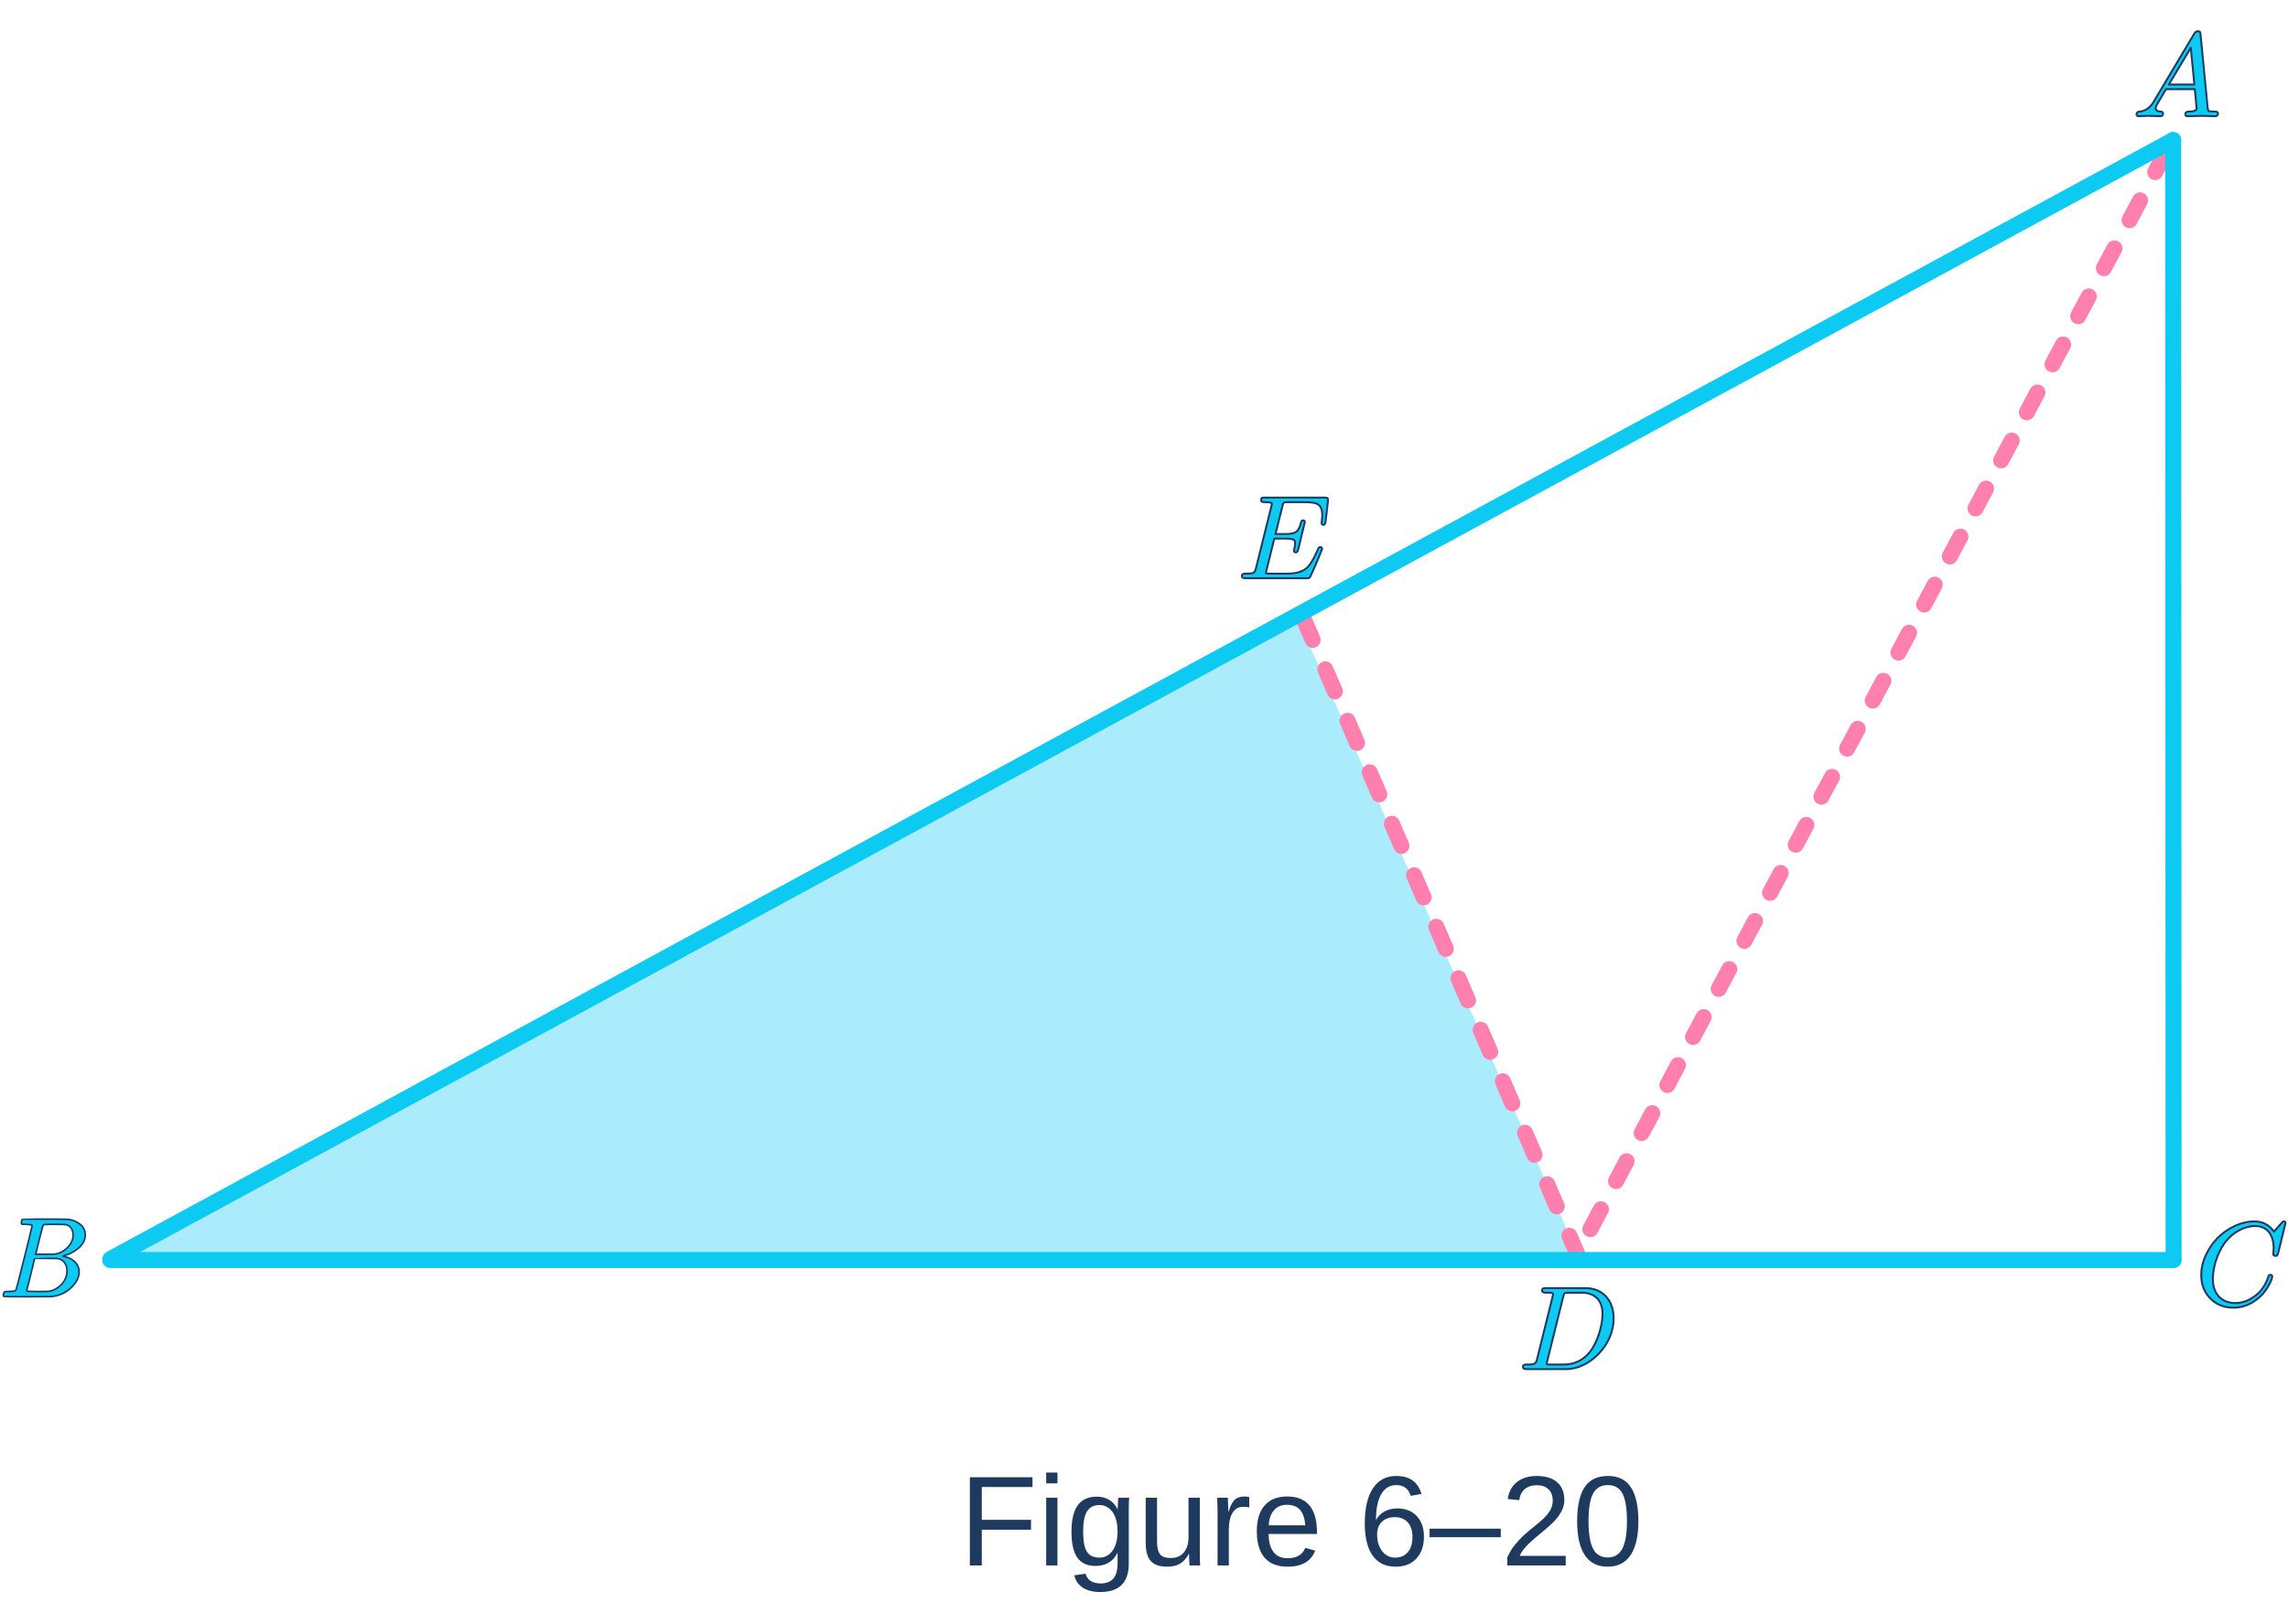
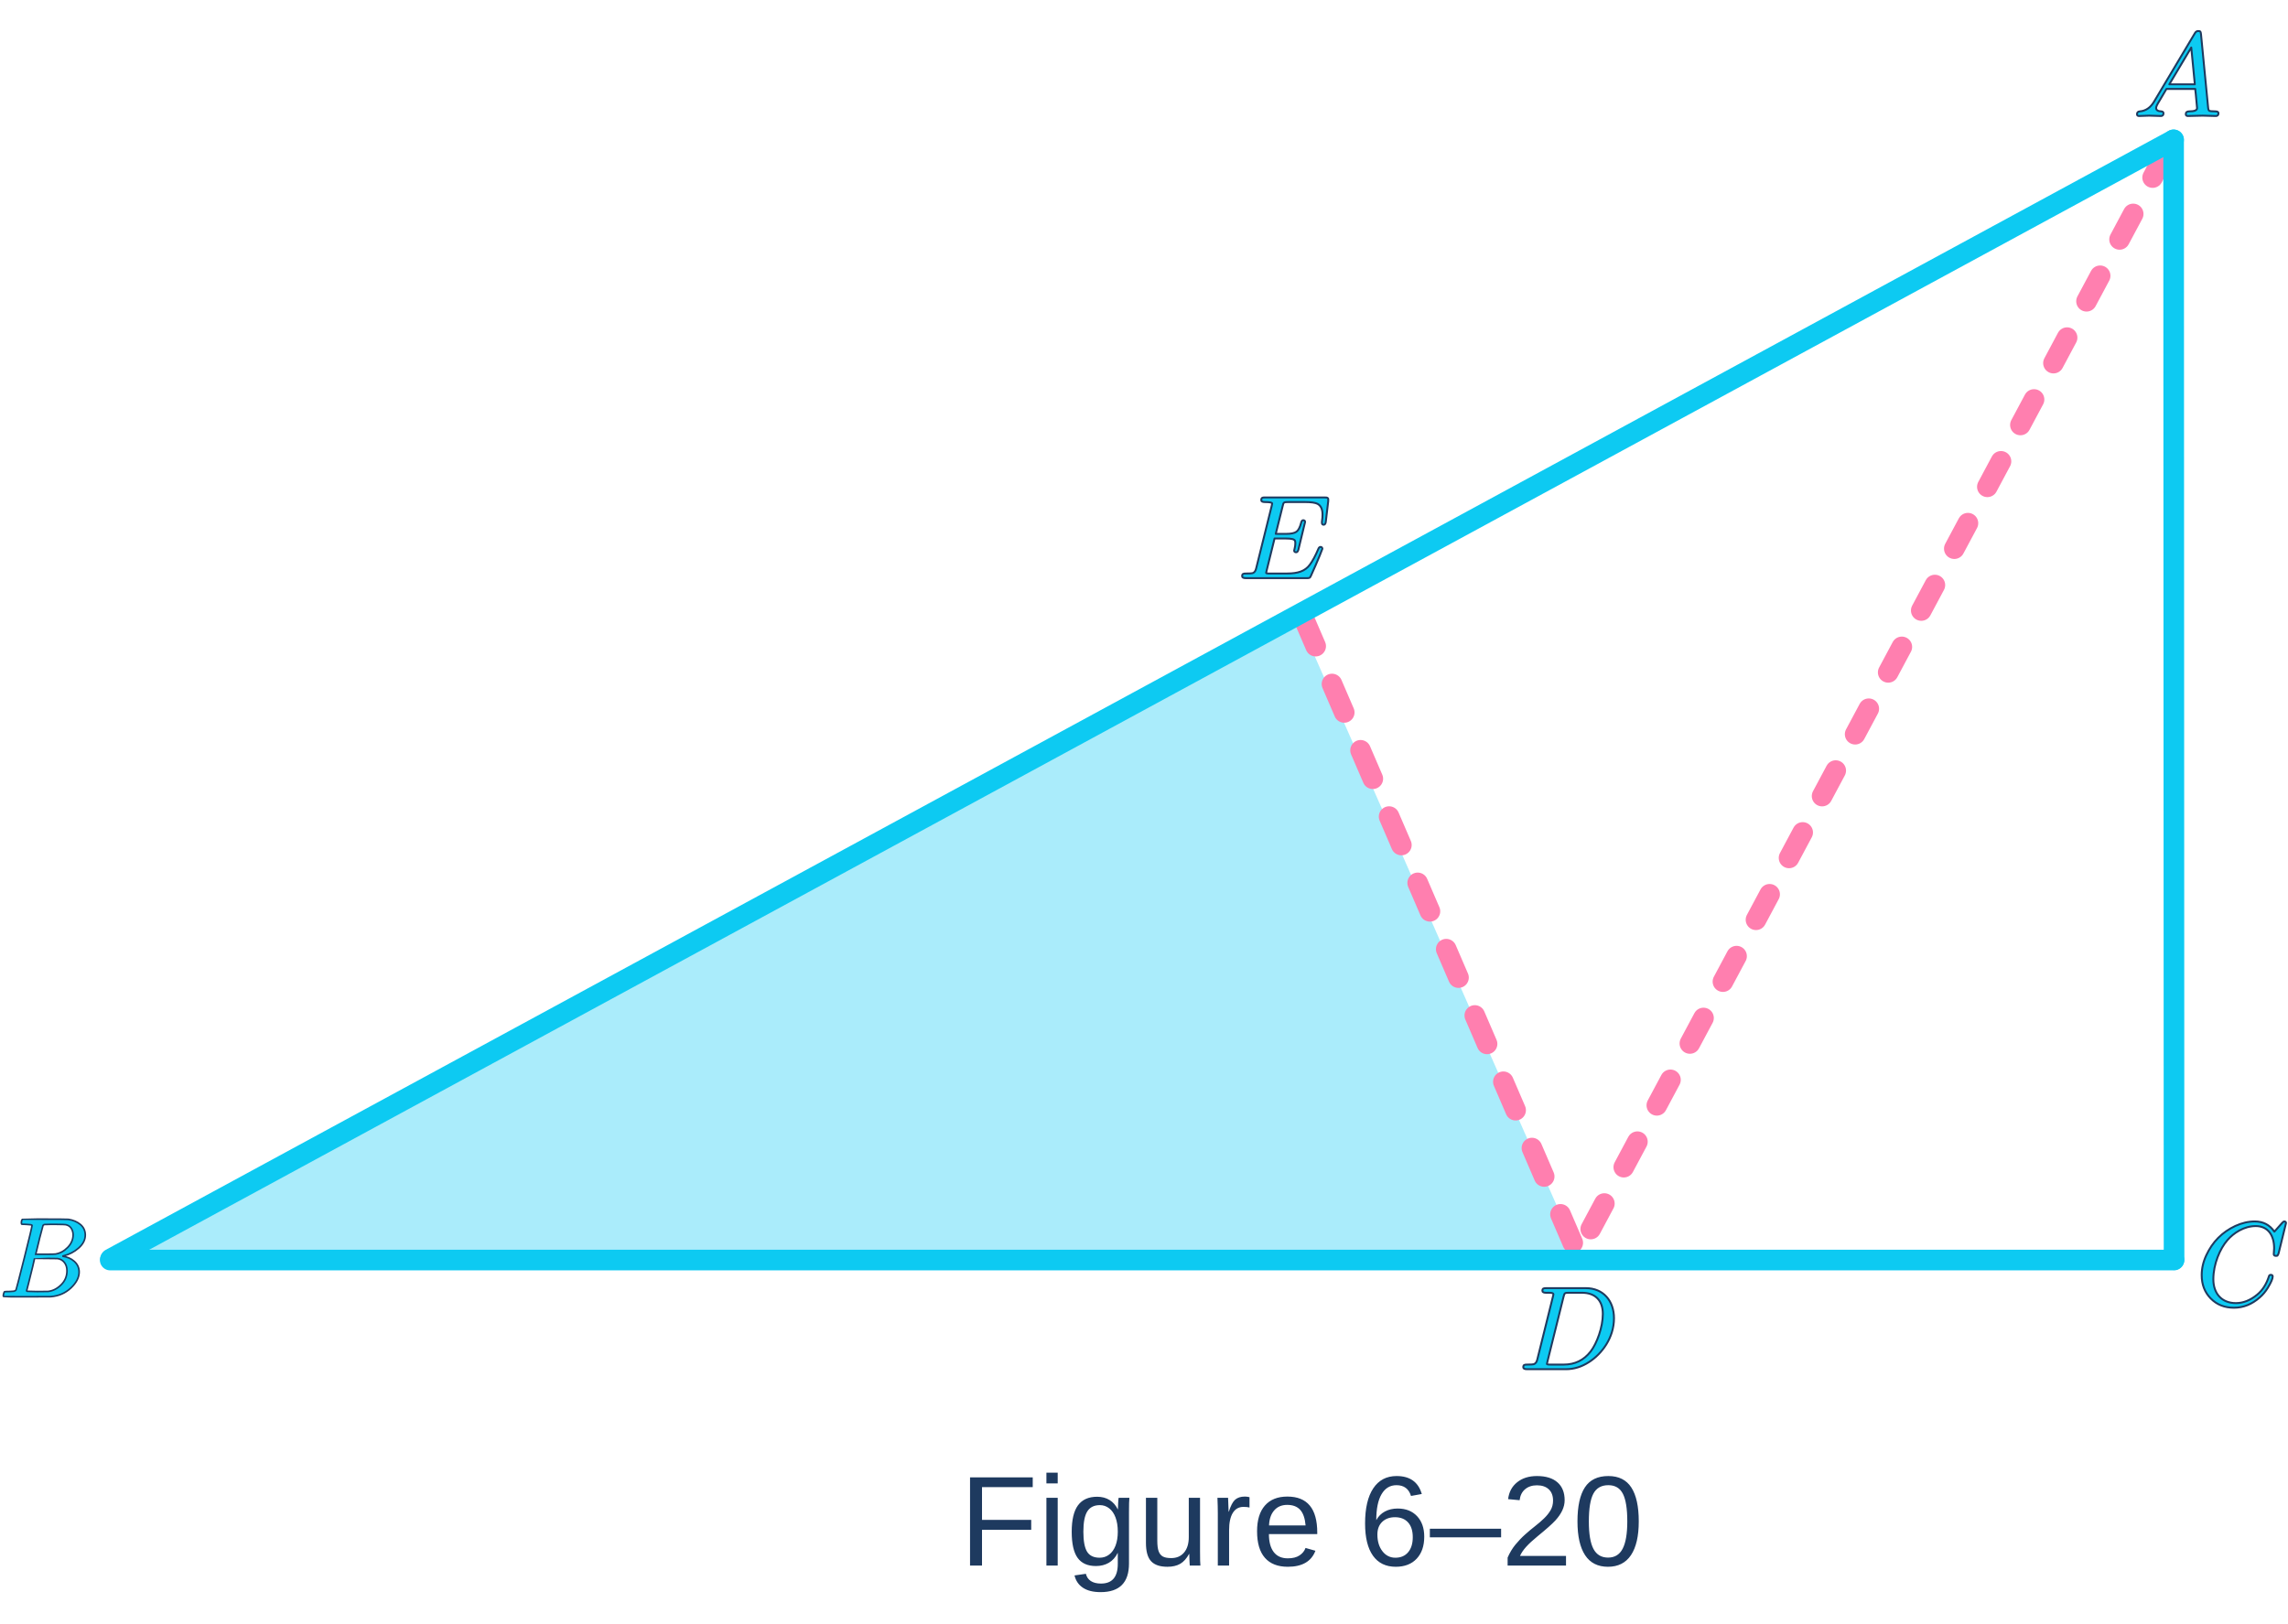
- <svg xmlns="http://www.w3.org/2000/svg" width="310" height="220" viewBox="0 0 1190 813" version="1.1" xml:space="preserve" style="fill-rule:evenodd;clip-rule:evenodd;stroke-linecap:round;stroke-linejoin:round;stroke-miterlimit:1.5;">
-   <path d="M1126.44,63.471l-306.113,572.997" style="fill:none;stroke:#ff7faf;stroke-width:8.33px;stroke-dasharray:11.67,16.67,0,0,0,0;" />
-   <g transform="matrix(66.6667,0,0,66.6667,854.749,798.672)">
-     </g>
-   <text x="498.955px" y="798.672px" style="font-family:'ArialMT', 'Arial', sans-serif;font-size:66.667px;fill:#1e3a5f;">Figure 6–20</text>
-   <path d="M1130.27,57.105l0.236,582.493" style="fill:none;stroke:#0dcaf2;stroke-width:8.33px;" />
+ <svg xmlns="http://www.w3.org/2000/svg" width="310" height="220" viewBox="0 0 1156 790" version="1.1" xml:space="preserve" style="fill-rule:evenodd;clip-rule:evenodd;stroke-linecap:round;stroke-linejoin:round;stroke-miterlimit:1.5;">
+   <path d="M1094.48,61.671l-297.43,556.744" style="fill:none;stroke:#ff7faf;stroke-width:10.42px;stroke-dasharray:14.59,20.85,0,0,0,0;" />
+   <text x="484.796px" y="776.019px" style="font-family:'ArialMT', 'Arial', sans-serif;font-size:64.776px;fill:#1e3a5f;">Figure 6–20</text>
+   <path d="M1098.2,55.485l0.229,565.972" style="fill:none;stroke:#0dcaf2;stroke-width:10.42px;" />
  <g>
-     <g>
-       <path id="MJX-51-NCM-I-1D434" d="M1117.53,44.517c1.111,0 4.939,0.185 6.112,0.185c0.926,0 1.358,-0.494 1.358,-1.42c-0,-0.555 -0.371,-0.926 -1.173,-0.987c-1.79,-0.062 -2.655,-0.68 -2.655,-1.853c0,-0.555 0.556,-1.79 1.729,-3.642c1.667,-2.778 2.84,-4.815 3.642,-6.173l15.002,-0c-0,0.432 0.062,1.296 0.247,2.654c0.432,4.507 0.679,6.976 0.679,7.285c-0,1.173 -1.358,1.729 -4.136,1.729c-1.173,-0 -1.729,0.493 -1.729,1.481c0,0.618 0.37,0.926 1.111,0.926c1.482,0 6.174,-0.185 7.655,-0.185c1.235,0 5.618,0.185 6.853,0.185c0.926,0 1.358,-0.494 1.358,-1.481c0,-0.618 -0.555,-0.926 -1.667,-0.926c-1.728,-0 -2.778,-0.124 -3.086,-0.309c-0.309,-0.185 -0.556,-0.741 -0.618,-1.667l-3.704,-38.152c-0.185,-1.173 -0.123,-1.667 -1.42,-1.667c-0.741,-0 -1.358,0.37 -1.79,1.173l-21.237,35.621c-1.852,3.087 -4.321,4.754 -7.346,5.001c-0.988,0.061 -1.482,0.555 -1.482,1.481c-0,0.618 0.37,0.926 1.049,0.926c0.988,0 4.26,-0.185 5.248,-0.185m21.916,-35.436l1.852,19.138l-13.273,-0l11.421,-19.138Z" style="fill:#0dcaf2;fill-rule:nonzero;stroke:#1e3a5f;stroke-width:1px;stroke-linecap:butt;stroke-miterlimit:2;" />
-     </g>
+     <path id="MJX-51-NCM-I-1D434" d="M1085.83,43.254c1.08,0 4.799,0.18 5.939,0.18c0.899,0 1.319,-0.48 1.319,-1.38c0,-0.539 -0.36,-0.899 -1.14,-0.959c-1.739,-0.06 -2.579,-0.66 -2.579,-1.8c-0,-0.539 0.54,-1.739 1.68,-3.539c1.619,-2.699 2.759,-4.678 3.538,-5.998l14.577,0c-0,0.42 0.06,1.26 0.24,2.579c0.42,4.379 0.66,6.778 0.66,7.078c-0,1.14 -1.32,1.68 -4.019,1.68c-1.14,0 -1.68,0.479 -1.68,1.439c0,0.601 0.36,0.9 1.08,0.9c1.439,0 5.998,-0.18 7.437,-0.18c1.2,0 5.459,0.18 6.659,0.18c0.9,0 1.319,-0.48 1.319,-1.439c0,-0.6 -0.539,-0.9 -1.619,-0.9c-1.679,0 -2.699,-0.12 -2.999,-0.3c-0.3,-0.18 -0.54,-0.72 -0.6,-1.62l-3.599,-37.069c-0.18,-1.14 -0.12,-1.62 -1.38,-1.62c-0.72,-0 -1.319,0.359 -1.739,1.14l-20.635,34.61c-1.799,3 -4.198,4.619 -7.137,4.859c-0.96,0.06 -1.44,0.54 -1.44,1.439c-0,0.601 0.359,0.9 1.019,0.9c0.96,0 4.139,-0.18 5.099,-0.18m21.294,-34.431l1.8,18.596l-12.897,-0l11.097,-18.596Z" style="fill:#0dcaf2;fill-rule:nonzero;stroke:#1e3a5f;stroke-width:0.97px;stroke-linecap:butt;stroke-miterlimit:2;" />
  </g>
  <g>
-     <g>
-       <path id="MJX-51-NCM-I-1D436" d="M1150.93,649.76c-0,-7.902 3.457,-15.928 7.346,-20.373c3.149,-3.642 8.581,-7.284 14.693,-7.284c6.421,-0 9.569,4.877 9.569,11.544c0,0.556 -0.185,2.531 -0.185,3.087c-0,0.555 0.37,0.864 1.173,0.864c0.309,0 0.556,-0.062 0.741,-0.123c0.308,-0.433 0.494,-0.865 0.617,-1.297l3.828,-15.619c-0,-0.555 -0.309,-0.864 -0.926,-0.864c-0.247,-0 -0.618,0.247 -1.112,0.803l-4.012,4.506c-2.408,-3.519 -5.803,-5.309 -10.187,-5.309c-3.395,-0 -6.729,0.803 -10.124,2.346c-6.853,3.21 -11.853,8.272 -15.064,15.187c-1.605,3.395 -2.407,6.852 -2.407,10.371c-0,4.939 1.543,8.952 4.692,12.162c3.148,3.21 7.161,4.815 12.1,4.815c4.877,0 9.322,-1.79 13.334,-5.309c1.667,-1.42 3.087,-3.148 4.26,-5.062c1.667,-2.778 2.531,-4.692 2.531,-5.865c0,-0.556 -0.308,-0.864 -0.987,-0.864c-0.556,-0 -0.865,0.247 -0.988,0.802c-1.297,4.013 -3.334,7.223 -6.112,9.507c-3.519,2.902 -7.223,4.384 -11.051,4.384c-7.408,-0 -11.729,-5.001 -11.729,-12.409Z" style="fill:#0dcaf2;fill-rule:nonzero;stroke:#1e3a5f;stroke-width:1px;stroke-linecap:butt;stroke-miterlimit:2;" />
-     </g>
+     <path id="MJX-51-NCM-I-1D436" d="M1118.28,631.33c-0,-7.677 3.359,-15.476 7.137,-19.795c3.06,-3.538 8.338,-7.077 14.277,-7.077c6.239,-0 9.297,4.739 9.297,11.216c0,0.541 -0.18,2.46 -0.18,3c0,0.539 0.36,0.839 1.14,0.839c0.3,0 0.54,-0.06 0.72,-0.119c0.299,-0.421 0.48,-0.841 0.6,-1.26l3.719,-15.176c0,-0.54 -0.3,-0.84 -0.9,-0.84c-0.24,0 -0.6,0.24 -1.08,0.78l-3.898,4.379c-2.34,-3.42 -5.639,-5.159 -9.898,-5.159c-3.299,0 -6.538,0.78 -9.837,2.28c-6.659,3.119 -11.517,8.037 -14.637,14.756c-1.559,3.299 -2.339,6.658 -2.339,10.077c0,4.799 1.5,8.698 4.559,11.817c3.059,3.119 6.958,4.678 11.757,4.678c4.739,0 9.058,-1.739 12.956,-5.158c1.62,-1.38 2.999,-3.059 4.139,-4.919c1.62,-2.699 2.459,-4.559 2.459,-5.698c0,-0.54 -0.299,-0.84 -0.959,-0.84c-0.54,0 -0.84,0.24 -0.96,0.779c-1.26,3.9 -3.239,7.019 -5.938,9.238c-3.42,2.82 -7.019,4.259 -10.738,4.259c-7.198,0 -11.396,-4.859 -11.396,-12.057Z" style="fill:#0dcaf2;fill-rule:nonzero;stroke:#1e3a5f;stroke-width:0.97px;stroke-linecap:butt;stroke-miterlimit:2;" />
  </g>
  <g>
-     <g>
-       <path id="MJX-51-NCM-I-1D437" d="M824.642,654.385l-20.496,0c-1.42,0 -2.099,0.062 -2.099,1.42c-0,0.679 0.679,0.988 2.037,0.988c1.235,0 3.704,-0.185 3.704,0.803c0,0.123 -0.061,0.493 -0.247,1.111l-8.149,32.781c-0.308,1.358 -0.926,2.161 -1.852,2.469c-0.432,0.124 -1.543,0.186 -3.457,0.186c-1.358,-0 -1.975,0.123 -1.975,1.42c-0,0.679 0.679,0.987 1.975,0.987l20.188,0c4.197,0 8.21,-1.234 12.1,-3.765c6.605,-4.26 12.902,-12.594 12.902,-22.719c0,-9.137 -5.618,-15.681 -14.631,-15.681m8.828,13.397c0,6.976 -3.148,15.434 -6.359,19.57c-3.519,4.506 -8.149,6.791 -13.952,6.791l-6.852,-0c-0.679,-0 -1.112,-0 -1.358,-0.062c-0.371,-0 -0.556,-0.124 -0.556,-0.309c-0,-0.123 0.123,-0.555 0.309,-1.358l8.334,-33.522c0.555,-2.037 0.494,-2.099 3.087,-2.099l6.543,0c6.915,0 10.804,4.075 10.804,10.989Z" style="fill:#0dcaf2;fill-rule:nonzero;stroke:#1e3a5f;stroke-width:1px;stroke-linecap:butt;stroke-miterlimit:2;" />
-     </g>
+     <path id="MJX-51-NCM-I-1D437" d="M801.245,635.824l-19.914,0c-1.38,0 -2.04,0.061 -2.04,1.38c0,0.66 0.66,0.96 1.98,0.96c1.2,-0 3.598,-0.18 3.598,0.78c0,0.12 -0.059,0.479 -0.24,1.08l-7.917,31.851c-0.3,1.319 -0.9,2.1 -1.8,2.399c-0.42,0.12 -1.499,0.181 -3.359,0.181c-1.319,-0 -1.919,0.119 -1.919,1.379c0,0.66 0.66,0.959 1.919,0.959l19.616,0c4.078,0 7.977,-1.199 11.756,-3.658c6.418,-4.139 12.536,-12.237 12.536,-22.074c0,-8.878 -5.458,-15.237 -14.216,-15.237m8.578,13.017c0,6.778 -3.059,14.997 -6.179,19.015c-3.419,4.378 -7.917,6.599 -13.556,6.599l-6.658,-0c-0.659,-0 -1.08,-0 -1.319,-0.061c-0.36,0 -0.54,-0.12 -0.54,-0.3c-0,-0.119 0.119,-0.539 0.3,-1.319l8.098,-32.572c0.539,-1.979 0.48,-2.039 2.999,-2.039l6.357,-0c6.719,-0 10.498,3.959 10.498,10.677Z" style="fill:#0dcaf2;fill-rule:nonzero;stroke:#1e3a5f;stroke-width:0.97px;stroke-linecap:butt;stroke-miterlimit:2;" />
  </g>
  <g>
-     <g>
-       <path id="MJX-51-NCM-I-1D438" d="M655.856,244.583c-0,0.618 0.679,0.926 1.975,0.926c2.469,0 3.704,0.247 3.704,0.803c0,0.185 -0.123,0.617 -0.308,1.42l-8.026,32.287c-0.309,1.358 -0.926,2.161 -1.852,2.47c-0.432,0.123 -1.543,0.185 -3.457,0.185c-1.358,-0 -1.976,0.123 -1.976,1.42c0,0.679 0.679,0.987 1.976,0.987l31.67,0c1.481,0 1.605,-0.123 2.099,-1.172l2.469,-5.557c1.667,-3.827 2.84,-6.667 3.519,-8.581c-0.123,-0.555 -0.309,-0.926 -0.988,-0.926c-0.432,0 -0.802,0.309 -1.049,0.864c-1.544,3.643 -3.025,6.421 -4.507,8.396c-2.469,3.334 -6.112,4.569 -11.915,4.569l-8.951,-0c-0.618,-0 -1.05,-0 -1.297,-0.062c-0.37,0 -0.555,-0.123 -0.555,-0.309c-0,-0.123 0.123,-0.555 0.308,-1.358l4.075,-16.483l5.865,0c2.901,0 4.445,0.37 4.753,1.173c0.124,0.309 0.186,0.741 0.186,1.358c-0,0.803 -0.124,1.79 -0.433,2.963c-0.123,0.309 -0.185,0.556 -0.185,0.741c0,0.618 0.371,0.926 1.05,0.926c0.555,0 0.926,-0.494 1.173,-1.42l3.457,-14.322c-0,-0.617 -0.309,-0.926 -0.988,-0.926c-0.494,-0 -0.864,0.432 -1.049,1.296c-0.618,2.408 -1.42,3.951 -2.47,4.692c-1.049,0.741 -2.778,1.111 -5.309,1.111l-5.433,0l3.581,-14.384c0.494,-2.099 0.494,-2.161 3.087,-2.161l8.581,0c3.148,0 5.309,0.309 6.482,0.926c1.729,0.926 2.593,2.778 2.593,5.557c-0,1.049 -0.062,2.16 -0.247,3.21c-0,0.123 -0,0.308 -0.062,0.555l0,0.556c0,0.679 0.309,0.988 0.926,0.988c0.617,-0 0.988,-0.556 1.111,-1.729l1.235,-10.556c0.185,-1.729 -0.247,-1.914 -1.914,-1.914l-30.805,-0c-1.42,-0 -2.099,0.061 -2.099,1.481Z" style="fill:#0dcaf2;fill-rule:nonzero;stroke:#1e3a5f;stroke-width:1px;stroke-linecap:butt;stroke-miterlimit:2;" />
-     </g>
+     <path id="MJX-51-NCM-I-1D438" d="M637.247,237.646c-0,0.6 0.66,0.899 1.919,0.899c2.399,0 3.599,0.24 3.599,0.781c-0,0.179 -0.12,0.599 -0.3,1.379l-7.798,31.372c-0.3,1.319 -0.9,2.099 -1.799,2.4c-0.42,0.119 -1.5,0.179 -3.359,0.179c-1.32,0 -1.92,0.12 -1.92,1.38c-0,0.66 0.66,0.959 1.92,0.959l30.771,0c1.439,0 1.56,-0.119 2.04,-1.139l2.399,-5.399c1.62,-3.719 2.759,-6.478 3.419,-8.338c-0.119,-0.539 -0.3,-0.899 -0.96,-0.899c-0.42,-0 -0.779,0.3 -1.019,0.839c-1.5,3.54 -2.939,6.239 -4.379,8.158c-2.399,3.239 -5.939,4.439 -11.577,4.439l-8.697,0c-0.601,0 -1.021,0 -1.261,-0.06c-0.359,0 -0.539,-0.119 -0.539,-0.3c0,-0.12 0.12,-0.539 0.299,-1.32l3.96,-16.015l5.698,-0c2.819,-0 4.319,0.359 4.619,1.14c0.12,0.3 0.18,0.72 0.18,1.319c0,0.78 -0.12,1.739 -0.42,2.879c-0.12,0.3 -0.18,0.54 -0.18,0.72c-0,0.601 0.36,0.9 1.02,0.9c0.539,-0 0.9,-0.48 1.14,-1.38l3.359,-13.916c-0,-0.599 -0.301,-0.899 -0.96,-0.899c-0.48,-0 -0.84,0.419 -1.02,1.259c-0.6,2.339 -1.379,3.839 -2.399,4.559c-1.02,0.72 -2.7,1.079 -5.159,1.079l-5.279,0l3.48,-13.976c0.48,-2.039 0.48,-2.1 2.999,-2.1l8.338,0c3.058,0 5.158,0.301 6.298,0.9c1.68,0.9 2.519,2.699 2.519,5.4c0,1.019 -0.06,2.098 -0.24,3.119c0,0.119 0,0.299 -0.06,0.539l0,0.54c0,0.66 0.3,0.96 0.9,0.96c0.599,0 0.96,-0.54 1.079,-1.68l1.2,-10.257c0.18,-1.68 -0.24,-1.859 -1.859,-1.859l-29.932,-0c-1.379,-0 -2.039,0.059 -2.039,1.439Z" style="fill:#0dcaf2;fill-rule:nonzero;stroke:#1e3a5f;stroke-width:0.97px;stroke-linecap:butt;stroke-miterlimit:2;" />
  </g>
  <g>
-     <g>
-       <path d="M13.309,621.208c-1.064,-0 -1.695,-0.02 -1.892,-0.059c-0.197,-0.04 -0.296,-0.256 -0.296,-0.651c0,-1.064 0.217,-1.715 0.651,-1.951c0.039,-0.04 2.602,-0.059 7.688,-0.059c10.212,-0 15.593,0.039 16.145,0.118c2.484,0.394 4.554,1.281 6.21,2.661c1.656,1.38 2.504,3.194 2.543,5.441c0,2.523 -1.143,4.79 -3.43,6.801c-2.287,2.011 -4.909,3.371 -7.866,4.081l-0.591,0.177c2.523,0.355 4.593,1.262 6.21,2.721c1.616,1.459 2.444,3.272 2.484,5.441c-0,2.878 -1.42,5.657 -4.258,8.339c-2.839,2.681 -6.328,4.198 -10.468,4.553c-0.276,0.04 -4.436,0.059 -12.479,0.059c-7.885,0 -11.887,-0.039 -12.005,-0.118c-0.158,-0.118 -0.237,-0.276 -0.237,-0.473c-0,-0.276 0.039,-0.552 0.118,-0.828c0.197,-0.749 0.395,-1.163 0.592,-1.242c0.157,-0.039 0.453,-0.059 0.887,-0.059l0.355,0c1.064,0 2.247,-0.059 3.548,-0.177c0.552,-0.119 0.927,-0.355 1.124,-0.71c0.118,-0.158 1.537,-5.638 4.258,-16.441c2.72,-10.803 4.081,-16.5 4.081,-17.092c-0,-0.276 -1.124,-0.453 -3.372,-0.532Zm24.721,5.5c0,-1.183 -0.295,-2.287 -0.887,-3.312c-0.591,-1.025 -1.557,-1.695 -2.898,-2.011c-0.276,-0.078 -2.089,-0.138 -5.441,-0.177l-2.484,-0c-0.867,-0 -1.557,0.02 -2.07,0.059l-0.768,0c-0.592,0.04 -0.966,0.237 -1.124,0.592c-0.079,0.157 -0.71,2.523 -1.893,7.096c0,0.119 -0.019,0.237 -0.059,0.355l-1.833,7.452l4.79,-0c3.194,-0 5.027,-0.04 5.5,-0.118c2.366,-0.395 4.475,-1.538 6.328,-3.431c1.854,-1.892 2.8,-4.06 2.839,-6.505Zm-3.193,18.629c-0,-1.734 -0.454,-3.174 -1.361,-4.317c-0.906,-1.143 -2.089,-1.814 -3.548,-2.011c-0.237,-0.039 -1.873,-0.059 -4.909,-0.059c-4.652,0 -6.998,0.02 -7.037,0.059c-0,0.079 -0.336,1.518 -1.006,4.318c-0.67,2.799 -1.36,5.578 -2.07,8.338l-1.064,4.14c-0,0.158 0.236,0.237 0.709,0.237c0.474,-0 2.07,0.039 4.791,0.118c3.509,0 5.401,-0.02 5.677,-0.059c2.445,-0.276 4.692,-1.42 6.742,-3.43c2.051,-2.011 3.076,-4.456 3.076,-7.334Z" style="fill:#0dcaf2;fill-rule:nonzero;stroke:#1e3a5f;stroke-width:0.83px;stroke-linecap:butt;stroke-linejoin:miter;stroke-miterlimit:4;" />
-     </g>
+     <path d="M12.925,603.588c-1.034,0 -1.647,-0.019 -1.839,-0.057c-0.191,-0.039 -0.287,-0.249 -0.287,-0.633c-0,-1.033 0.211,-1.666 0.632,-1.895c0.038,-0.039 2.529,-0.058 7.47,-0.058c9.923,0 15.151,0.038 15.687,0.115c2.414,0.383 4.425,1.245 6.034,2.586c1.609,1.34 2.433,3.103 2.471,5.286c0,2.452 -1.11,4.654 -3.333,6.608c-2.222,1.954 -4.769,3.276 -7.642,3.966l-0.575,0.172c2.452,0.345 4.463,1.226 6.034,2.643c1.57,1.418 2.375,3.18 2.414,5.287c-0,2.796 -1.38,5.497 -4.138,8.103c-2.758,2.605 -6.148,4.079 -10.171,4.423c-0.268,0.039 -4.31,0.058 -12.125,0.058c-7.661,-0 -11.55,-0.038 -11.664,-0.115c-0.154,-0.115 -0.23,-0.268 -0.23,-0.459c-0,-0.269 0.037,-0.537 0.114,-0.805c0.192,-0.728 0.384,-1.13 0.575,-1.207c0.153,-0.038 0.441,-0.057 0.862,-0.057l0.345,-0c1.034,-0 2.183,-0.057 3.448,-0.172c0.536,-0.116 0.9,-0.345 1.092,-0.69c0.114,-0.153 1.493,-5.478 4.137,-15.975c2.643,-10.496 3.965,-16.032 3.965,-16.607c0,-0.268 -1.092,-0.44 -3.276,-0.517Zm24.02,5.344c-0,-1.149 -0.287,-2.222 -0.862,-3.218c-0.574,-0.996 -1.513,-1.647 -2.816,-1.954c-0.268,-0.076 -2.03,-0.134 -5.287,-0.172l-2.413,0c-0.843,0 -1.513,0.02 -2.012,0.058l-0.746,-0c-0.575,0.038 -0.938,0.23 -1.092,0.575c-0.077,0.152 -0.69,2.451 -1.839,6.895c-0,0.115 -0.019,0.23 -0.058,0.344l-1.781,7.241l4.655,0c3.103,0 4.884,-0.039 5.344,-0.115c2.299,-0.383 4.348,-1.494 6.148,-3.333c1.802,-1.839 2.721,-3.945 2.759,-6.321Zm-3.103,18.101c0,-1.685 -0.441,-3.084 -1.322,-4.195c-0.881,-1.11 -2.03,-1.762 -3.448,-1.954c-0.23,-0.038 -1.819,-0.057 -4.769,-0.057c-4.52,0 -6.8,0.019 -6.838,0.057c0,0.077 -0.326,1.475 -0.977,4.196c-0.651,2.72 -1.322,5.42 -2.012,8.101l-1.033,4.023c-0,0.154 0.229,0.23 0.689,0.23c0.46,0 2.011,0.038 4.655,0.115c3.409,-0 5.247,-0.02 5.516,-0.057c2.375,-0.269 4.559,-1.38 6.55,-3.333c1.993,-1.954 2.989,-4.33 2.989,-7.126Z" style="fill:#0dcaf2;fill-rule:nonzero;stroke:#1e3a5f;stroke-width:0.81px;stroke-linecap:butt;stroke-linejoin:miter;stroke-miterlimit:4;" />
  </g>
-   <path d="M61.694,638.458l759.848,0.334l-146.448,-332.549l-613.4,332.215Z" style="fill:#0dcaf2;fill-opacity:0.35;" />
-   <path d="M677.783,305.668l142.519,330.878" style="fill:none;stroke:#ff7faf;stroke-width:8.33px;stroke-dasharray:12.5,16.67,0,0,0,0;" />
-   <path d="M57.32,639.779l1073.14,-0" style="fill:none;stroke:#0dcaf2;stroke-width:8.33px;" />
-   <path d="M1130.26,57.108l-1072.74,582.089" style="fill:none;stroke:#0dcaf2;stroke-width:8.33px;" />
+   <path d="M59.937,620.349l738.296,0.325l-142.294,-323.117l-596.002,322.792Z" style="fill:#0dcaf2;fill-opacity:0.35;" />
+   <path d="M658.552,296.998l138.477,321.493" style="fill:none;stroke:#ff7faf;stroke-width:10.42px;stroke-dasharray:15.63,20.85,0,0,0,0;" />
+   <path d="M55.687,621.633l1042.7,-0" style="fill:none;stroke:#0dcaf2;stroke-width:10.42px;" />
+   <path d="M1098.19,55.488l-1042.31,565.579" style="fill:none;stroke:#0dcaf2;stroke-width:10.42px;" />
</svg>
